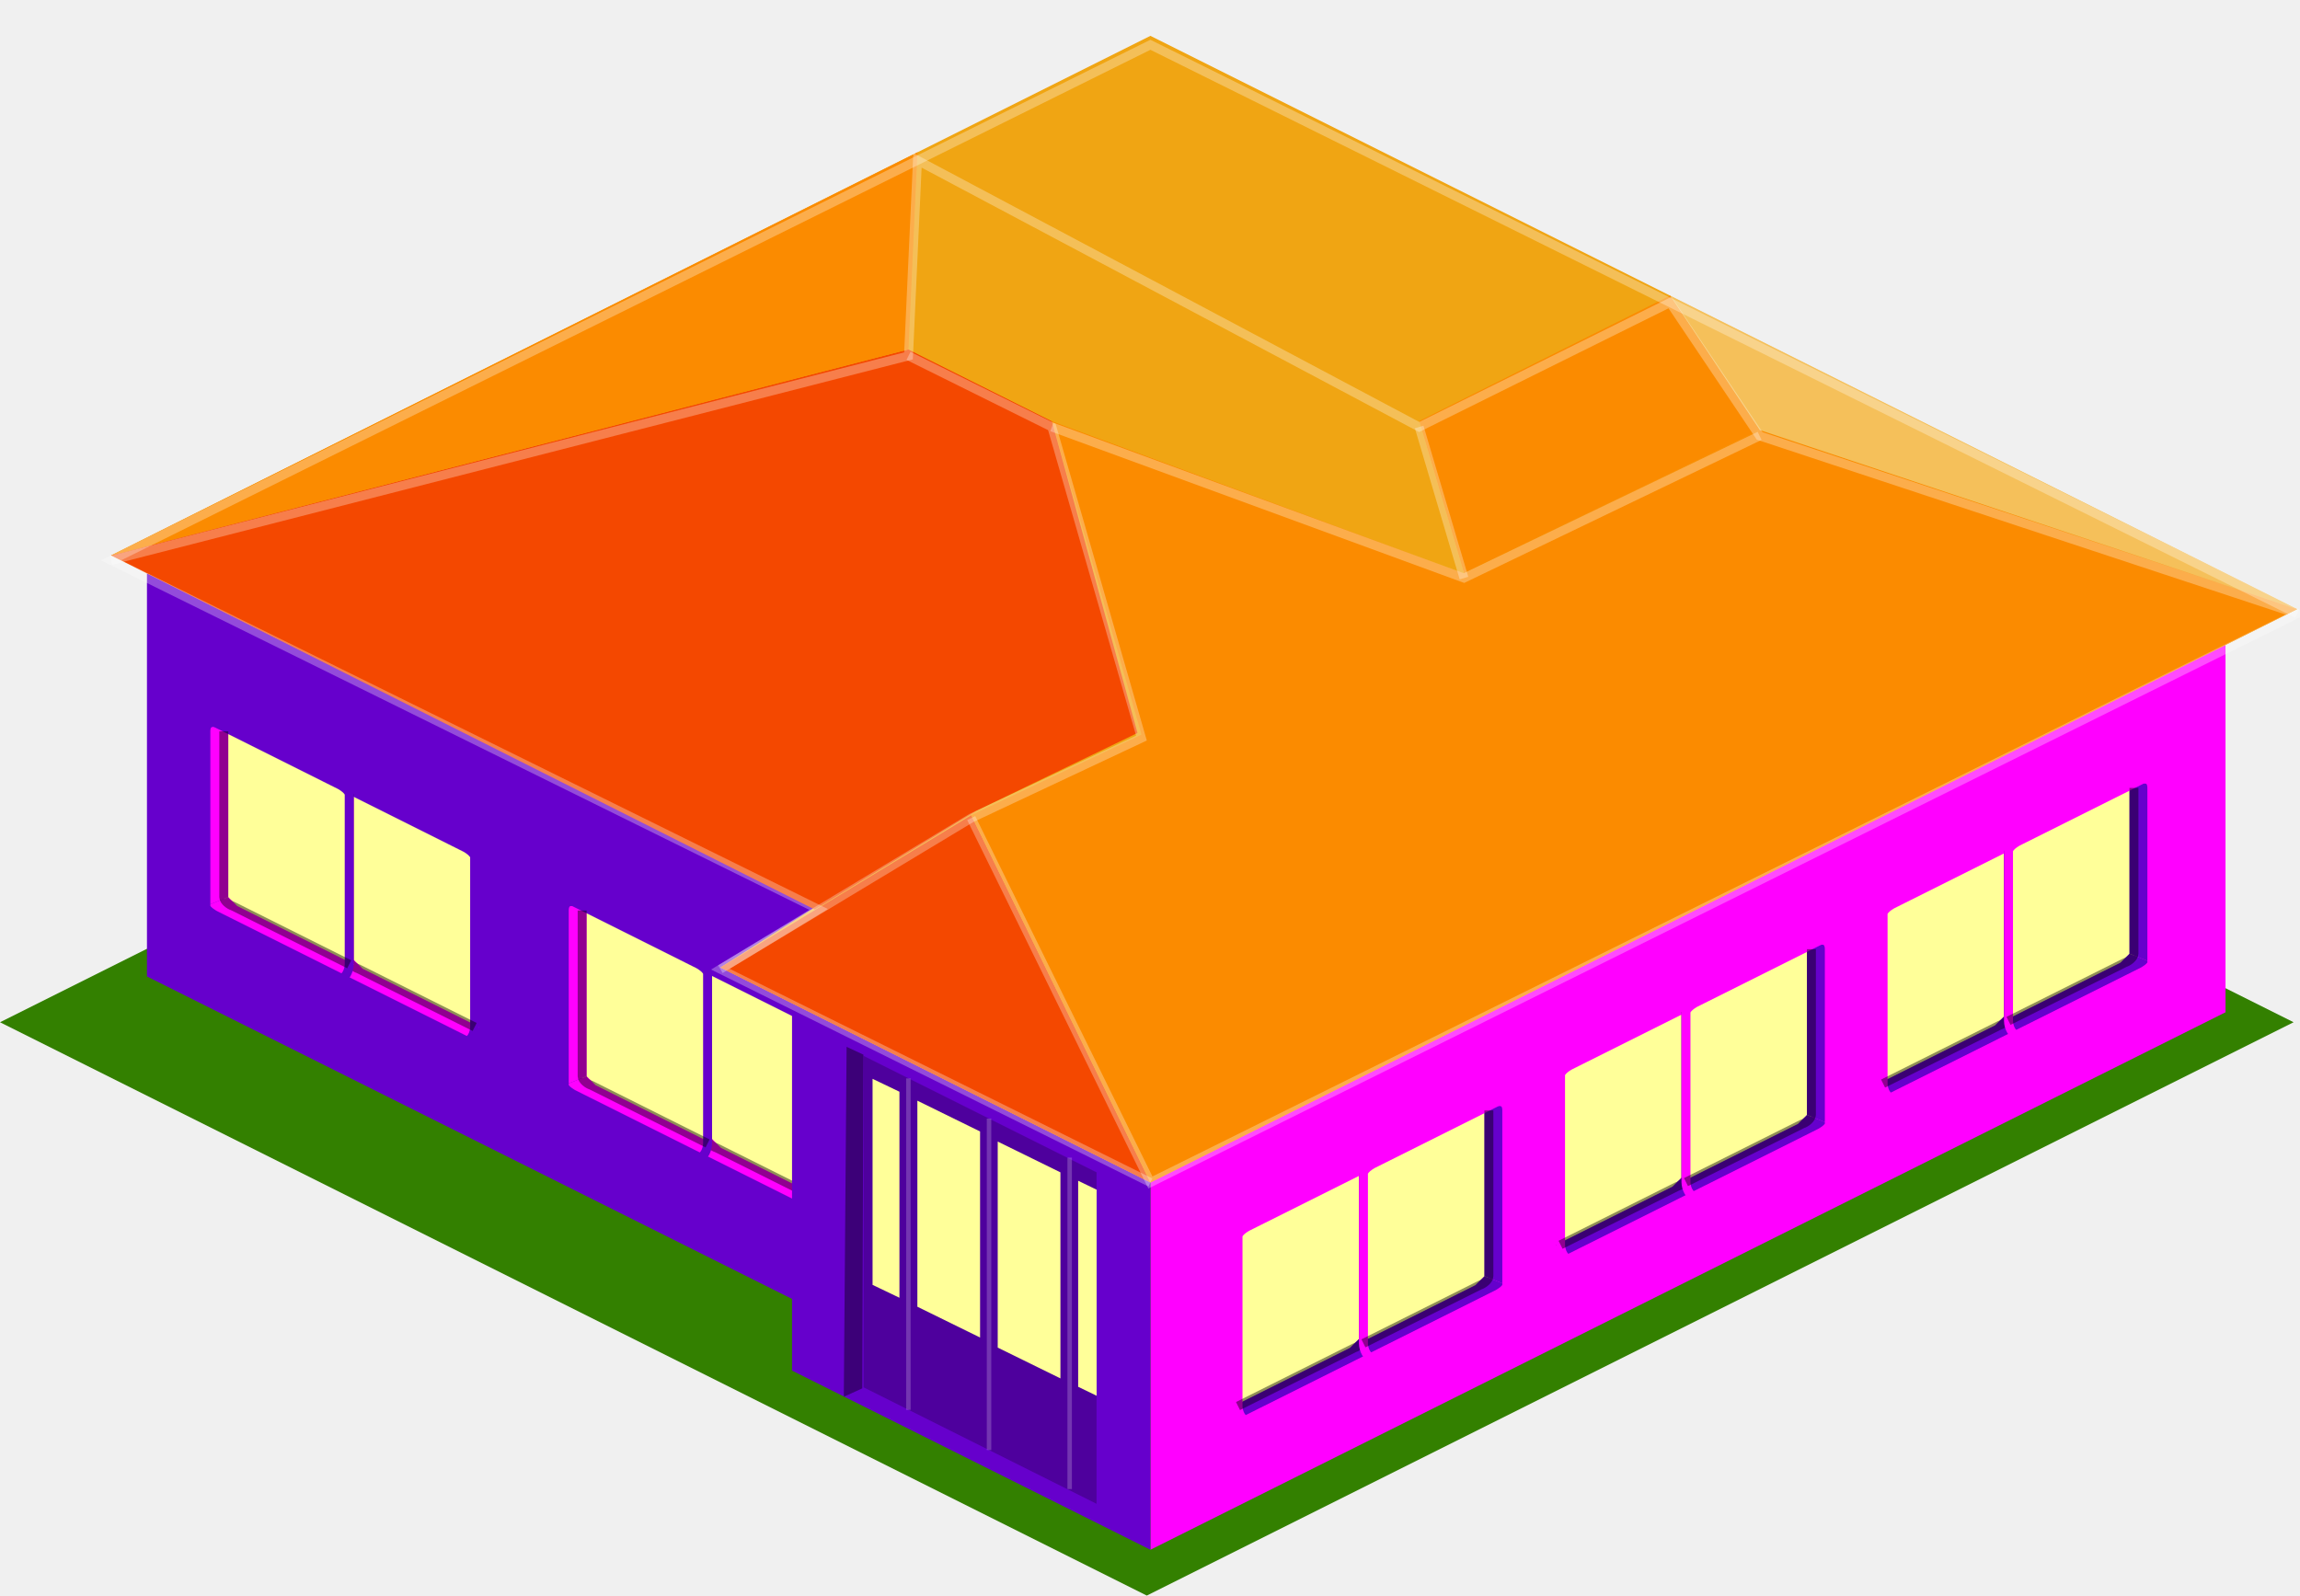
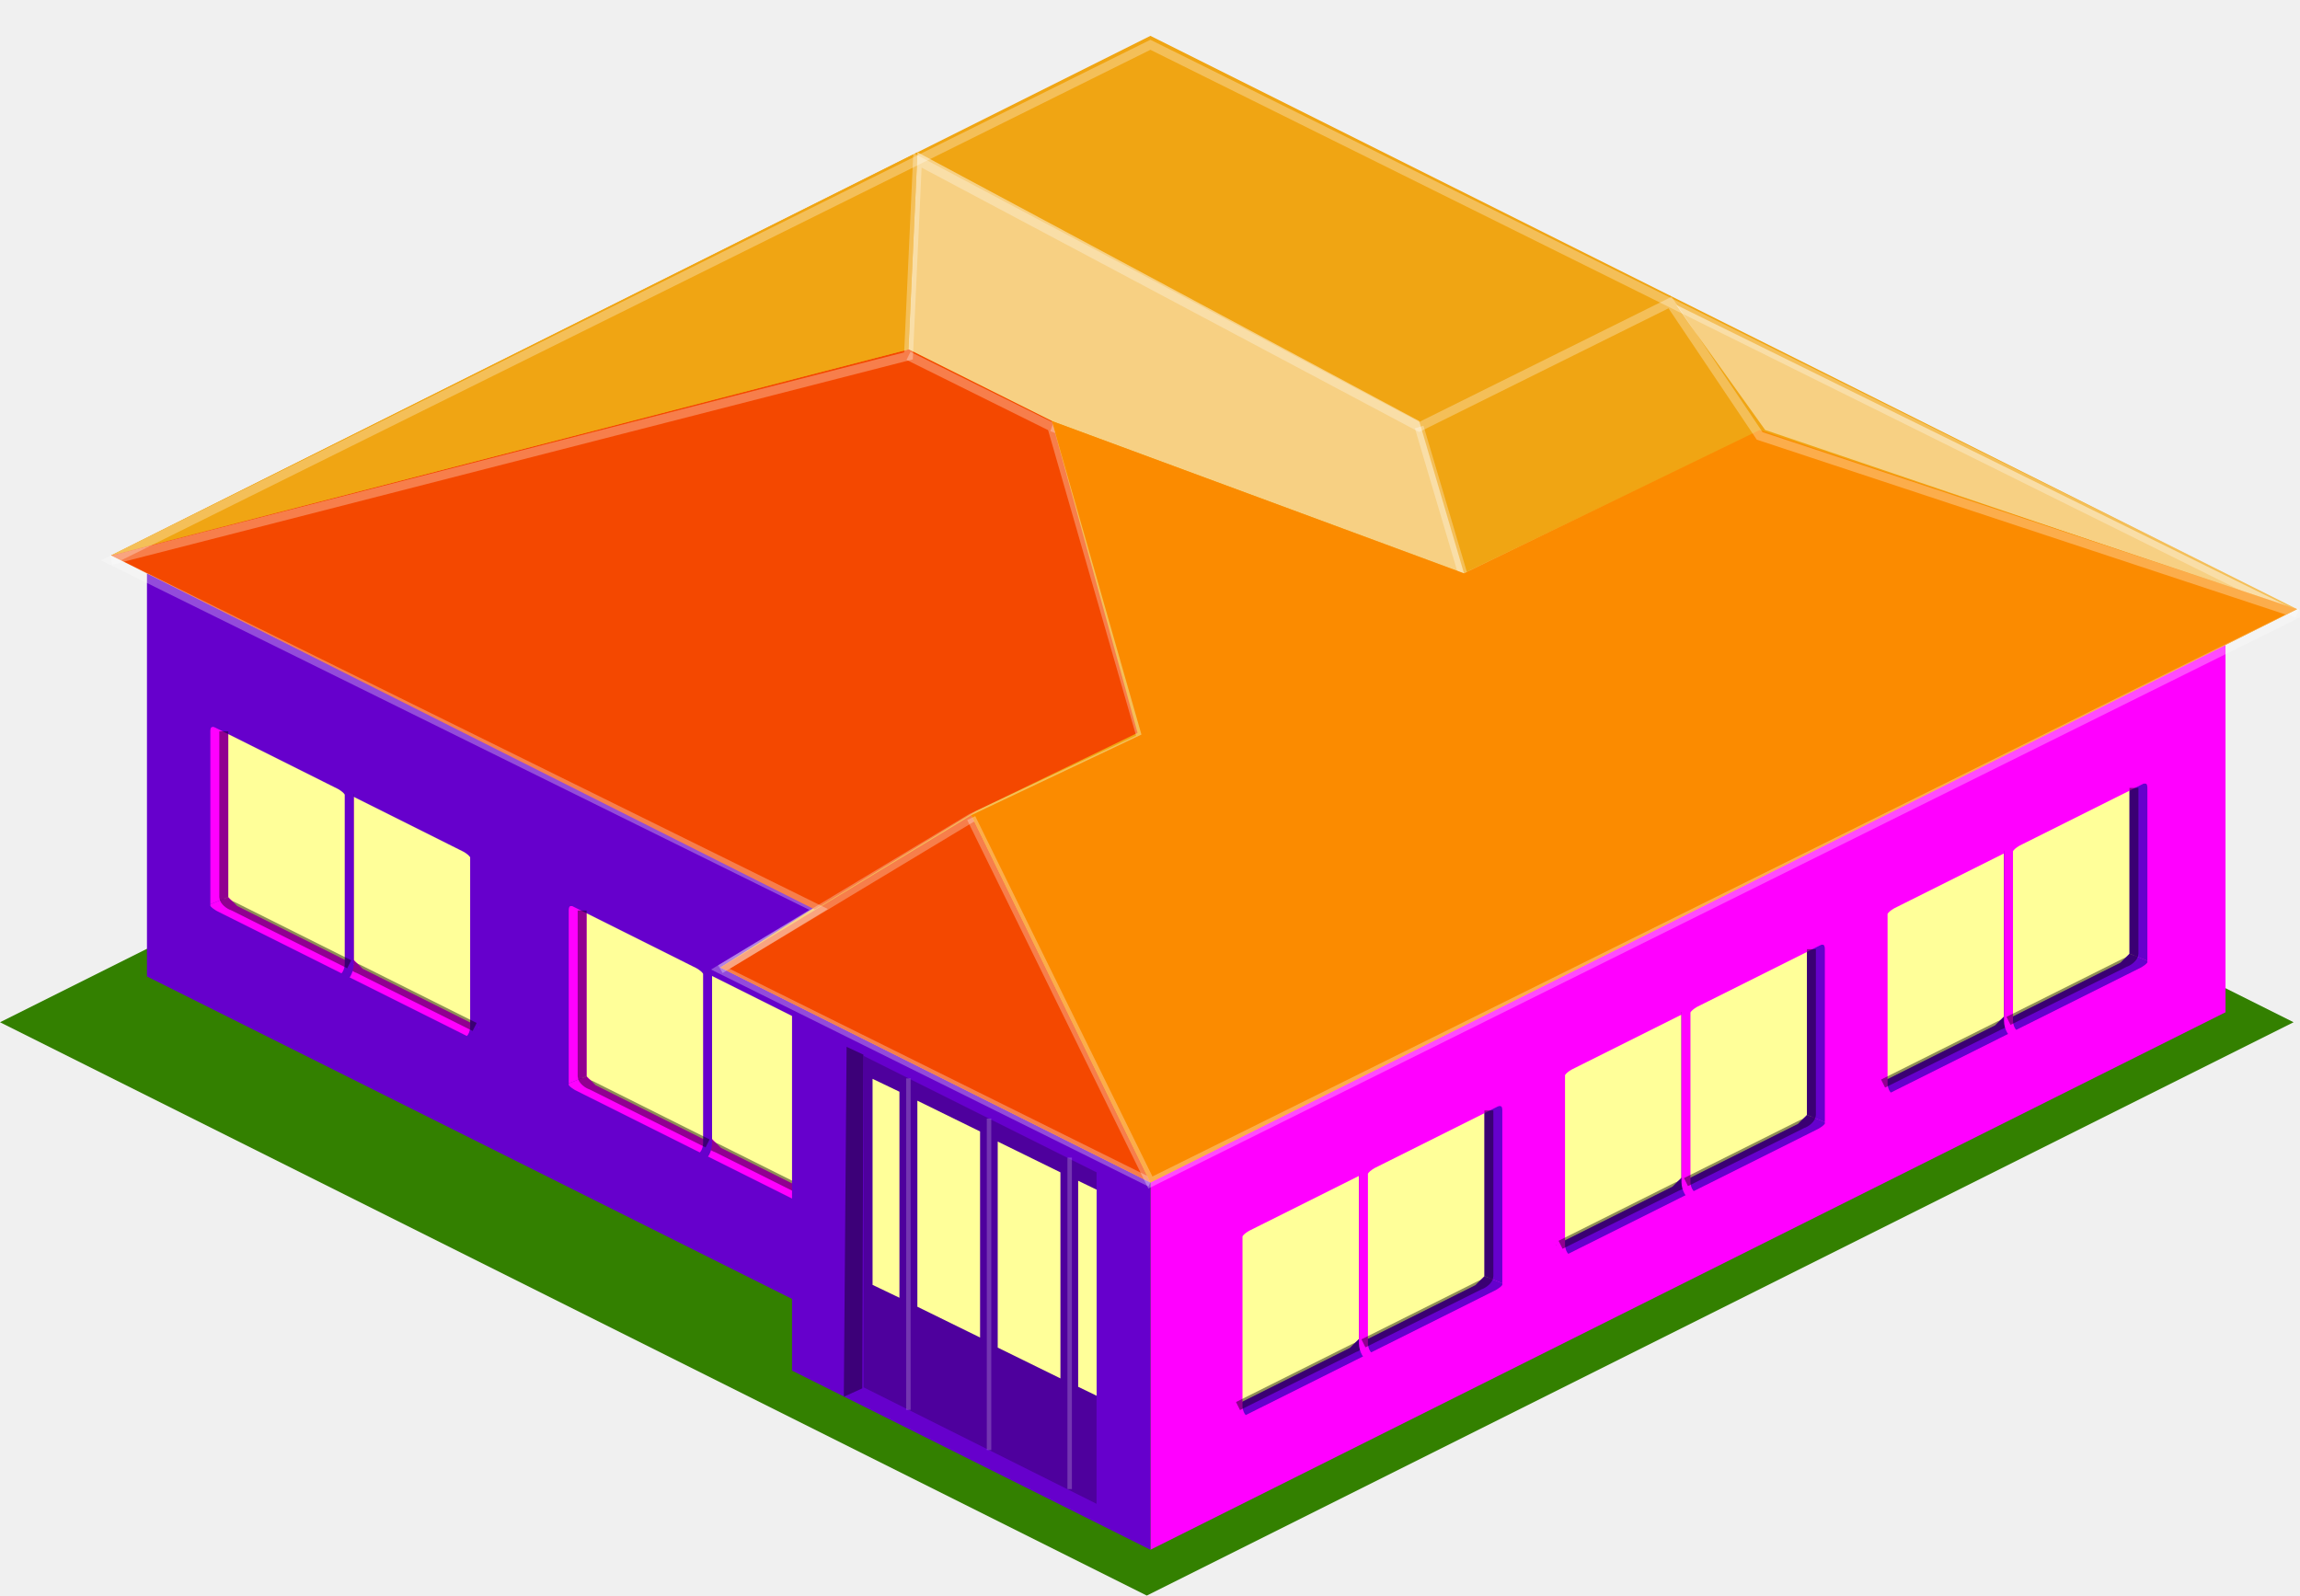
<svg xmlns="http://www.w3.org/2000/svg" width="256.716" height="178.114" id="svg2" version="1.1">
  <defs id="defs4" />
  <g id="layer1" transform="translate(2107.022,-619.3622)">
    <g style="display:none" id="g12564" transform="translate(-3352.5,-69)">
      <g id="g9211" transform="translate(902,-51)">
        <path id="path8754" d="m -237,710.862 128,-64" style="fill:none;stroke:#6fd01d;stroke-width:1px;stroke-linecap:butt;stroke-linejoin:miter;stroke-opacity:1" />
        <path id="path8766" d="m -349,654.862 128,-64" style="fill:none;stroke:#6fd01d;stroke-width:1px;stroke-linecap:butt;stroke-linejoin:miter;stroke-opacity:1" />
        <path id="path8774" d="m -253,702.862 128,-64" style="fill:none;stroke:#6fd01d;stroke-width:1px;stroke-linecap:butt;stroke-linejoin:miter;stroke-opacity:1" />
        <path id="path8778" d="m -285,686.862 128,-64" style="fill:none;stroke:#6fd01d;stroke-width:1px;stroke-linecap:butt;stroke-linejoin:miter;stroke-opacity:1" />
        <path id="path9018" d="m -365,646.862 128,-64" style="fill:none;stroke:#6fd01d;stroke-width:1px;stroke-linecap:butt;stroke-linejoin:miter;stroke-opacity:1" />
        <path style="fill:none;stroke:#6fd01d;stroke-width:1px;stroke-linecap:butt;stroke-linejoin:miter;stroke-opacity:1" d="m -333,662.862 128,-64" id="path9069" />
        <path style="fill:none;stroke:#6fd01d;stroke-width:1px;stroke-linecap:butt;stroke-linejoin:miter;stroke-opacity:1" d="m -269,694.862 128,-64" id="path9071" />
        <path style="fill:none;stroke:#6fd01d;stroke-width:1px;stroke-linecap:butt;stroke-linejoin:miter;stroke-opacity:1" d="m -317,670.862 128,-64" id="path9073" />
        <path style="fill:none;stroke:#6fd01d;stroke-width:1px;stroke-linecap:butt;stroke-linejoin:miter;stroke-opacity:1" d="m -301,678.862 128,-64" id="path9209" />
      </g>
      <g id="g9222" transform="matrix(-1,0,0,1,428,-51)" style="stroke:#5ebd10;stroke-opacity:1">
        <path style="fill:none;stroke:#5ebd10;stroke-width:1px;stroke-linecap:butt;stroke-linejoin:miter;stroke-opacity:1" d="m -237,710.862 128,-64" id="path9224" />
        <path style="fill:none;stroke:#5ebd10;stroke-width:1px;stroke-linecap:butt;stroke-linejoin:miter;stroke-opacity:1" d="m -349,654.862 128,-64" id="path9226" />
        <path style="fill:none;stroke:#5ebd10;stroke-width:1px;stroke-linecap:butt;stroke-linejoin:miter;stroke-opacity:1" d="m -253,702.862 128,-64" id="path9228" />
        <path style="fill:none;stroke:#5ebd10;stroke-width:1px;stroke-linecap:butt;stroke-linejoin:miter;stroke-opacity:1" d="m -285,686.862 128,-64" id="path9230" />
        <path style="fill:none;stroke:#5ebd10;stroke-width:1px;stroke-linecap:butt;stroke-linejoin:miter;stroke-opacity:1" d="m -365,646.862 128,-64" id="path9232" />
        <path id="path9234" d="m -333,662.862 128,-64" style="fill:none;stroke:#5ebd10;stroke-width:1px;stroke-linecap:butt;stroke-linejoin:miter;stroke-opacity:1" />
        <path id="path9236" d="m -269,694.862 128,-64" style="fill:none;stroke:#5ebd10;stroke-width:1px;stroke-linecap:butt;stroke-linejoin:miter;stroke-opacity:1" />
        <path id="path9238" d="m -317,670.862 128,-64" style="fill:none;stroke:#5ebd10;stroke-width:1px;stroke-linecap:butt;stroke-linejoin:miter;stroke-opacity:1" />
        <path id="path9240" d="m -301,678.862 128,-64" style="fill:none;stroke:#5ebd10;stroke-width:1px;stroke-linecap:butt;stroke-linejoin:miter;stroke-opacity:1" />
      </g>
    </g>
    <rect y="1854.803" x="-357.81" height="143.108" width="143.108" id="rect3920" style="fill:#338000;fill-opacity:1;stroke:none" transform="matrix(0.8944272,0.4472136,-0.8944272,0.4472136,0,0)" />
    <path style="fill:#6600cc;fill-opacity:1;stroke:none" d="m -2018.619,764.362 -72,-36 0,-45 76,38" id="path4657" />
    <path style="fill:#ff00ff;fill-opacity:1;stroke:none" d="m -1978.619,742.362 0,50 120,-60 0,-45 z" id="path4653" />
    <g id="g6259" transform="translate(-32.36233,-22.96194)">
      <g transform="translate(707.4603,190.035)" id="g6261">
        <path style="fill:#ffff99;fill-opacity:1;stroke:none" d="m -2689.14,567.49 -14,-7 0,20 14,7 z" id="path6263" />
        <g transform="matrix(-1,0,0,1,-2458.142,478.4293)" id="g6265">
          <g id="g6267">
            <g id="g6269">
              <path style="fill:#ff00ff;stroke:none" d="m 246,82 1,0 0,20 -2.5,-1 0,-18.5 z" id="path6271" />
              <path style="fill:#ff00ff;stroke:none" d="m 244.5,101 -1,1 -13,6.5 1,1.5 14.5,-7 1,-1 z" id="path6273" />
              <path style="fill:none;stroke:#6600cc;stroke-width:1px;stroke-linecap:butt;stroke-linejoin:miter;stroke-opacity:1" d="m 231,89.5 c 0,0 0.019,-0.434 1,-1 l 14,-7 c 0,0 1,-0.22 1,1 l 0,19.5 c 0,0.47 -1,1 -1,1 l -14,7 c -0.573,0.153 -1,-0.812 -1,-1.5 z" id="path6275" />
              <path style="opacity:0.435;fill:none;stroke:#000000;stroke-width:1px;stroke-linecap:butt;stroke-linejoin:miter;stroke-opacity:1" d="m 231,108.5 13,-6.5 c 0.353,-0.095 1,-0.561 1,-1 l 0,-18.5" id="path6277" />
            </g>
          </g>
        </g>
      </g>
      <g id="g6279" transform="translate(693.4603,183.035)">
        <path id="path6281" d="m -2689.14,567.49 -14,-7 0,20 14,7 z" style="fill:#ffff99;fill-opacity:1;stroke:none" />
        <g id="g6283" transform="matrix(-1,0,0,1,-2458.142,478.4293)">
          <g id="g6285">
            <g id="g6287">
              <path id="path6289" d="m 246,82 1,0 0,20 -2.5,-1 0,-18.5 z" style="fill:#ff00ff;stroke:none" />
              <path id="path6291" d="m 244.5,101 -1,1 -13,6.5 1,1.5 14.5,-7 1,-1 z" style="fill:#ff00ff;stroke:none" />
              <path id="path6293" d="m 231,89.5 c 0,0 0.019,-0.434 1,-1 l 14,-7 c 0,0 1,-0.22 1,1 l 0,19.5 c 0,0.47 -1,1 -1,1 l -14,7 c -0.573,0.153 -1,-0.812 -1,-1.5 z" style="fill:none;stroke:#6600cc;stroke-width:1px;stroke-linecap:butt;stroke-linejoin:miter;stroke-opacity:1" />
              <path id="path6295" d="m 231,108.5 13,-6.5 c 0.353,-0.095 1,-0.561 1,-1 l 0,-18.5" style="opacity:0.435;fill:none;stroke:#000000;stroke-width:1px;stroke-linecap:butt;stroke-linejoin:miter;stroke-opacity:1" />
            </g>
          </g>
        </g>
      </g>
    </g>
    <path style="fill:#6600cc;fill-opacity:1;stroke:none" d="m -2018.619,727.362 40,20 0,45 -40,-20 z" id="path4655" />
-     <g transform="translate(0,50)" id="g26128">
-       <path id="path4622" d="m -2094.619,631.362 79,39 -11,7 48,24 128,-64 -128,-64 z" style="fill:#f0a513;fill-opacity:1;stroke:none" />
-       <path id="path4041" d="m -2026.619,677.362 28,-17 20,41 z" style="fill:#f44800;fill-opacity:1;stroke:none" />
-       <path id="path4043" d="m -1998.619,660.362 20,41 128,-64 -60,-20 -33,16 -46,-17 10,35 z" style="fill:#fb8b00;fill-opacity:1;stroke:none" />
-       <path id="path4047" d="m -1920.619,602.362 10,15 60,20 z" style="opacity:0.303;fill:#ffffff;fill-opacity:1;stroke:none" />
-       <path id="path4049" d="m -1920.619,602.362 -28,14 5,17 33,-16 z" style="fill:#fb8b00;fill-opacity:1;stroke:none" />
-       <path id="path4051" d="m -2094.619,631.362 89,-23 16,8 9.558,34.821 -18.027,8.71 -18,11 z" style="fill:#f44800;fill-opacity:1;stroke:none" />
-       <path id="path4057" d="m -2005.619,608.362 1,-22 56,30 5,17 -46,-17 z" style="fill:#f0a513;fill-opacity:1;stroke:none" />
-       <path id="path4059" d="m -2094.619,631.362 90,-45 -1,22 z" style="fill:#fb8b00;fill-opacity:1;stroke:none" />
-       <path id="path4635" d="m -2094.619,631.909 89,-22.82 1,-21.828 56,29.766 28,-13.891 10,14.883 60,19.844 -128,63.5 -20,-40.68" style="opacity:0.294;fill:none;stroke:#ffffff;stroke-width:1px;stroke-linecap:butt;stroke-linejoin:miter;stroke-opacity:1" />
-       <path id="path4637" d="m -1850.619,637.862 -128,-63.5 -116,57.547 78.969,38.977 -10.969,6.664 48,23.812" style="opacity:0.294;fill:none;stroke:#ffffff;stroke-width:1px;stroke-linecap:butt;stroke-linejoin:miter;stroke-opacity:1" />
-       <path id="path4639" d="m -2026.619,677.55 28,-16.867 19,-8.93 -10,-34.727 -16,-7.938" style="opacity:0.294;fill:none;stroke:#ffffff;stroke-width:1px;stroke-linecap:butt;stroke-linejoin:miter;stroke-opacity:1" />
-       <path id="path4641" d="m -1989.619,617.026 46,16.867 33,-15.875" style="opacity:0.294;fill:none;stroke:#ffffff;stroke-width:1px;stroke-linecap:butt;stroke-linejoin:miter;stroke-opacity:1" />
-       <path id="path4643" d="m -1948.619,617.026 5,16.867" style="opacity:0.294;fill:none;stroke:#ffffff;stroke-width:1px;stroke-linecap:butt;stroke-linejoin:miter;stroke-opacity:1" />
-     </g>
    <g transform="translate(-25.61872,15)" id="g6057">
      <g transform="translate(733.375,174.625)" id="g6059">
        <path style="fill:#ffff99;fill-opacity:1;stroke:none" d="m -2640.599,549.254 14,-7 0,20 -14,7 z" id="path6061" />
        <g transform="translate(-2871.597,460.1937)" id="g6063">
          <g id="g6065">
            <g id="g6067">
              <path style="fill:#6600cc;stroke:none" d="m 246,82 1,0 0,20 -2.5,-1 0,-18.5 z" id="path6069" />
              <path style="fill:#6600cc;stroke:none" d="m 244.5,101 -1,1 -13,6.5 1,1.5 14.5,-7 1,-1 z" id="path6071" />
              <path style="fill:none;stroke:#ff00ff;stroke-width:1px;stroke-linecap:butt;stroke-linejoin:miter;stroke-opacity:1" d="m 231,89.5 c 0,0 0.019,-0.434 1,-1 l 14,-7 c 0,0 1,-0.22 1,1 l 0,19.5 c 0,0.47 -1,1 -1,1 l -14,7 c -0.573,0.153 -1,-0.812 -1,-1.5 z" id="path6073" />
              <path style="opacity:0.435;fill:none;stroke:#000000;stroke-width:1px;stroke-linecap:butt;stroke-linejoin:miter;stroke-opacity:1" d="m 231,108.5 13,-6.5 c 0.353,-0.095 1,-0.561 1,-1 l 0,-18.5" id="path6075" />
            </g>
          </g>
        </g>
      </g>
      <g id="g6077" transform="translate(747.375,167.625)">
        <path id="path6079" d="m -2640.599,549.254 14,-7 0,20 -14,7 z" style="fill:#ffff99;fill-opacity:1;stroke:none" />
        <g id="g6081" transform="translate(-2871.597,460.1937)">
          <g id="g6083">
            <g id="g6085">
              <path id="path6087" d="m 246,82 1,0 0,20 -2.5,-1 0,-18.5 z" style="fill:#6600cc;stroke:none" />
              <path id="path6089" d="m 244.5,101 -1,1 -13,6.5 1,1.5 14.5,-7 1,-1 z" style="fill:#6600cc;stroke:none" />
              <path id="path6091" d="m 231,89.5 c 0,0 0.019,-0.434 1,-1 l 14,-7 c 0,0 1,-0.22 1,1 l 0,19.5 c 0,0.47 -1,1 -1,1 l -14,7 c -0.573,0.153 -1,-0.812 -1,-1.5 z" style="fill:none;stroke:#ff00ff;stroke-width:1px;stroke-linecap:butt;stroke-linejoin:miter;stroke-opacity:1" />
              <path id="path6093" d="m 231,108.5 13,-6.5 c 0.353,-0.095 1,-0.561 1,-1 l 0,-18.5" style="opacity:0.435;fill:none;stroke:#000000;stroke-width:1px;stroke-linecap:butt;stroke-linejoin:miter;stroke-opacity:1" />
            </g>
          </g>
        </g>
      </g>
    </g>
    <g id="g6095" transform="translate(-61.61872,33)">
      <g id="g6097" transform="translate(733.375,174.625)">
        <path id="path6099" d="m -2640.599,549.254 14,-7 0,20 -14,7 z" style="fill:#ffff99;fill-opacity:1;stroke:none" />
        <g id="g6101" transform="translate(-2871.597,460.1937)">
          <g id="g6103">
            <g id="g6105">
              <path id="path6107" d="m 246,82 1,0 0,20 -2.5,-1 0,-18.5 z" style="fill:#6600cc;stroke:none" />
              <path id="path6109" d="m 244.5,101 -1,1 -13,6.5 1,1.5 14.5,-7 1,-1 z" style="fill:#6600cc;stroke:none" />
              <path id="path6111" d="m 231,89.5 c 0,0 0.019,-0.434 1,-1 l 14,-7 c 0,0 1,-0.22 1,1 l 0,19.5 c 0,0.47 -1,1 -1,1 l -14,7 c -0.573,0.153 -1,-0.812 -1,-1.5 z" style="fill:none;stroke:#ff00ff;stroke-width:1px;stroke-linecap:butt;stroke-linejoin:miter;stroke-opacity:1" />
              <path id="path6113" d="m 231,108.5 13,-6.5 c 0.353,-0.095 1,-0.561 1,-1 l 0,-18.5" style="opacity:0.435;fill:none;stroke:#000000;stroke-width:1px;stroke-linecap:butt;stroke-linejoin:miter;stroke-opacity:1" />
            </g>
          </g>
        </g>
      </g>
      <g transform="translate(747.375,167.625)" id="g6115">
        <path style="fill:#ffff99;fill-opacity:1;stroke:none" d="m -2640.599,549.254 14,-7 0,20 -14,7 z" id="path6117" />
        <g transform="translate(-2871.597,460.1937)" id="g6119">
          <g id="g6121">
            <g id="g6123">
              <path style="fill:#6600cc;stroke:none" d="m 246,82 1,0 0,20 -2.5,-1 0,-18.5 z" id="path6125" />
              <path style="fill:#6600cc;stroke:none" d="m 244.5,101 -1,1 -13,6.5 1,1.5 14.5,-7 1,-1 z" id="path6127" />
              <path style="fill:none;stroke:#ff00ff;stroke-width:1px;stroke-linecap:butt;stroke-linejoin:miter;stroke-opacity:1" d="m 231,89.5 c 0,0 0.019,-0.434 1,-1 l 14,-7 c 0,0 1,-0.22 1,1 l 0,19.5 c 0,0.47 -1,1 -1,1 l -14,7 c -0.573,0.153 -1,-0.812 -1,-1.5 z" id="path6129" />
              <path style="opacity:0.435;fill:none;stroke:#000000;stroke-width:1px;stroke-linecap:butt;stroke-linejoin:miter;stroke-opacity:1" d="m 231,108.5 13,-6.5 c 0.353,-0.095 1,-0.561 1,-1 l 0,-18.5" id="path6131" />
            </g>
          </g>
        </g>
      </g>
    </g>
    <g id="g6133" transform="translate(10.38128,-3)">
      <g id="g6135" transform="translate(733.375,174.625)">
        <path id="path6137" d="m -2640.599,549.254 14,-7 0,20 -14,7 z" style="fill:#ffff99;fill-opacity:1;stroke:none" />
        <g id="g6139" transform="translate(-2871.597,460.1937)">
          <g id="g6141">
            <g id="g6143">
              <path id="path6145" d="m 246,82 1,0 0,20 -2.5,-1 0,-18.5 z" style="fill:#6600cc;stroke:none" />
              <path id="path6147" d="m 244.5,101 -1,1 -13,6.5 1,1.5 14.5,-7 1,-1 z" style="fill:#6600cc;stroke:none" />
              <path id="path6149" d="m 231,89.5 c 0,0 0.019,-0.434 1,-1 l 14,-7 c 0,0 1,-0.22 1,1 l 0,19.5 c 0,0.47 -1,1 -1,1 l -14,7 c -0.573,0.153 -1,-0.812 -1,-1.5 z" style="fill:none;stroke:#ff00ff;stroke-width:1px;stroke-linecap:butt;stroke-linejoin:miter;stroke-opacity:1" />
              <path id="path6151" d="m 231,108.5 13,-6.5 c 0.353,-0.095 1,-0.561 1,-1 l 0,-18.5" style="opacity:0.435;fill:none;stroke:#000000;stroke-width:1px;stroke-linecap:butt;stroke-linejoin:miter;stroke-opacity:1" />
            </g>
          </g>
        </g>
      </g>
      <g transform="translate(747.375,167.625)" id="g6153">
        <path style="fill:#ffff99;fill-opacity:1;stroke:none" d="m -2640.599,549.254 14,-7 0,20 -14,7 z" id="path6155" />
        <g transform="translate(-2871.597,460.1937)" id="g6157">
          <g id="g6159">
            <g id="g6161">
              <path style="fill:#6600cc;stroke:none" d="m 246,82 1,0 0,20 -2.5,-1 0,-18.5 z" id="path6163" />
              <path style="fill:#6600cc;stroke:none" d="m 244.5,101 -1,1 -13,6.5 1,1.5 14.5,-7 1,-1 z" id="path6165" />
              <path style="fill:none;stroke:#ff00ff;stroke-width:1px;stroke-linecap:butt;stroke-linejoin:miter;stroke-opacity:1" d="m 231,89.5 c 0,0 0.019,-0.434 1,-1 l 14,-7 c 0,0 1,-0.22 1,1 l 0,19.5 c 0,0.47 -1,1 -1,1 l -14,7 c -0.573,0.153 -1,-0.812 -1,-1.5 z" id="path6167" />
              <path style="opacity:0.435;fill:none;stroke:#000000;stroke-width:1px;stroke-linecap:butt;stroke-linejoin:miter;stroke-opacity:1" d="m 231,108.5 13,-6.5 c 0.353,-0.095 1,-0.561 1,-1 l 0,-18.5" id="path6169" />
            </g>
          </g>
        </g>
      </g>
    </g>
    <g transform="translate(-72.36233,-42.96194)" id="g6221">
      <g id="g6223" transform="translate(707.4603,190.035)">
        <path id="path6225" d="m -2689.14,567.49 -14,-7 0,20 14,7 z" style="fill:#ffff99;fill-opacity:1;stroke:none" />
        <g id="g6227" transform="matrix(-1,0,0,1,-2458.142,478.4293)">
          <g id="g6229">
            <g id="g6231">
              <path id="path6233" d="m 246,82 1,0 0,20 -2.5,-1 0,-18.5 z" style="fill:#ff00ff;stroke:none" />
              <path id="path6235" d="m 244.5,101 -1,1 -13,6.5 1,1.5 14.5,-7 1,-1 z" style="fill:#ff00ff;stroke:none" />
              <path id="path6237" d="m 231,89.5 c 0,0 0.019,-0.434 1,-1 l 14,-7 c 0,0 1,-0.22 1,1 l 0,19.5 c 0,0.47 -1,1 -1,1 l -14,7 c -0.573,0.153 -1,-0.812 -1,-1.5 z" style="fill:none;stroke:#6600cc;stroke-width:1px;stroke-linecap:butt;stroke-linejoin:miter;stroke-opacity:1" />
              <path id="path6239" d="m 231,108.5 13,-6.5 c 0.353,-0.095 1,-0.561 1,-1 l 0,-18.5" style="opacity:0.435;fill:none;stroke:#000000;stroke-width:1px;stroke-linecap:butt;stroke-linejoin:miter;stroke-opacity:1" />
            </g>
          </g>
        </g>
      </g>
      <g transform="translate(693.4603,183.035)" id="g6241">
        <path style="fill:#ffff99;fill-opacity:1;stroke:none" d="m -2689.14,567.49 -14,-7 0,20 14,7 z" id="path6243" />
        <g transform="matrix(-1,0,0,1,-2458.142,478.4293)" id="g6245">
          <g id="g6247">
            <g id="g6249">
              <path style="fill:#ff00ff;stroke:none" d="m 246,82 1,0 0,20 -2.5,-1 0,-18.5 z" id="path6251" />
              <path style="fill:#ff00ff;stroke:none" d="m 244.5,101 -1,1 -13,6.5 1,1.5 14.5,-7 1,-1 z" id="path6253" />
              <path style="fill:none;stroke:#6600cc;stroke-width:1px;stroke-linecap:butt;stroke-linejoin:miter;stroke-opacity:1" d="m 231,89.5 c 0,0 0.019,-0.434 1,-1 l 14,-7 c 0,0 1,-0.22 1,1 l 0,19.5 c 0,0.47 -1,1 -1,1 l -14,7 c -0.573,0.153 -1,-0.812 -1,-1.5 z" id="path6255" />
              <path style="opacity:0.435;fill:none;stroke:#000000;stroke-width:1px;stroke-linecap:butt;stroke-linejoin:miter;stroke-opacity:1" d="m 231,108.5 13,-6.5 c 0.353,-0.095 1,-0.561 1,-1 l 0,-18.5" id="path6257" />
            </g>
          </g>
        </g>
      </g>
    </g>
    <g id="g8212" transform="translate(526.3701,13.86824)">
      <g id="g8214" transform="translate(-4,0)">
        <path style="opacity:0.231;fill:#000000;stroke:none" d="m -2533,760.362 26,13 0,-37 -26,-13 z" id="path8216" />
        <path style="opacity:0.414;fill:#000000;stroke:none" d="m -428.188,142.051 2.062,-0.938 0.125,-37.25 -1.875,-0.875 z" id="path8218" transform="translate(-2107.022,619.3622)" />
        <path style="opacity:0.178;fill:none;stroke:none" d="m -425.969,141 -2,1 28,14 0,-2 -26,-13 z" transform="translate(-2107.022,619.3622)" id="path8220" />
        <path style="opacity:0.208;fill:#ffffff;fill-opacity:1;stroke:#ffffff;stroke-width:0.5;stroke-linecap:butt;stroke-linejoin:miter;stroke-miterlimit:4;stroke-opacity:1;stroke-dasharray:none" d="m -2528,725.876 0,37" id="path8222" />
        <path id="path8224" d="m -2510,734.716 0,37" style="opacity:0.208;fill:#ffffff;fill-opacity:1;stroke:#ffffff;stroke-width:0.5;stroke-linecap:butt;stroke-linejoin:miter;stroke-miterlimit:4;stroke-opacity:1;stroke-dasharray:none" />
        <path style="opacity:0.208;fill:#ffffff;fill-opacity:1;stroke:#ffffff;stroke-width:0.5;stroke-linecap:butt;stroke-linejoin:miter;stroke-miterlimit:4;stroke-opacity:1;stroke-dasharray:none" d="m -2519,730.362 0,37" id="path8226" />
        <path style="fill:#ffff99;fill-opacity:1;stroke:none" d="m -421.978,108 0,23 -3,-1.438 0,-23 z" id="path8228" transform="translate(-2107.022,619.3622)" />
        <path style="fill:#ffff99;fill-opacity:1;stroke:none" d="m -402.031,117.938 0,23 2.062,1 0,-23 -2.062,-1 z" transform="translate(-2107.022,619.3622)" id="path8230" />
        <path style="fill:#ffff99;fill-opacity:1;stroke:none" d="m -419.978,109 0,23 7,3.438 0,-23 -7,-3.438" id="path8232" transform="translate(-2107.022,619.3622)" />
        <path id="path8234" d="m -2518.031,732.925 0,23 7,3.438 0,-23 -7,-3.438" style="fill:#ffff99;fill-opacity:1;stroke:none" />
      </g>
    </g>
+     <g id="g3934" transform="translate(0,80)">
+       <path id="path4622" d="m -2094.619,601.362 79,39 -11,7 48,24 128,-64 -128,-64 z" style="fill:#f0a513;fill-opacity:1;stroke:none" />
+       <path id="path3164" d="m -1920,573.378 10,13.984 59,20 -69,-34" style="fill:#f7d083;fill-opacity:1;stroke:none" />
+       <path id="path4049" d="m -1920.619,572.362 -28,14 5,17 33,-16 z" style="fill:#f0a513;fill-opacity:1;stroke:none" />
+       <path id="path4057" d="m -2005.619,578.362 1,-22 56,30 5,17 -46,-17 z" style="fill:#f7d083;fill-opacity:1;stroke:none" />
+       <path id="path4041" d="m -2005.615,578.362 -89,23 78.531,39.531 18,-11 18.031,-8.719 -9.562,-34.812 -16,-8 z m 7,52 -28,17 48,24 -20,-41 z" style="fill:#f44800;fill-opacity:1;stroke:none" />
+       <path id="path4059" d="m -2094.619,601.362 90,-45 -1,22 z" style="fill:#f0a513;fill-opacity:1;stroke:none" />
+       <path id="path4637" d="m -1850.619,607.862 -128,-63.5 -116,57.547 78.969,38.977 -10.969,6.664 48,23.812" style="opacity:0.294;fill:none;stroke:#ffffff;stroke-width:1px;stroke-linecap:butt;stroke-linejoin:miter;stroke-opacity:1" />
+       <path id="path4639" d="m -2026.619,647.55 28,-16.867 19,-8.93 -10,-34.727 -16,-7.938" style="opacity:0.294;fill:none;stroke:#ffffff;stroke-width:1px;stroke-linecap:butt;stroke-linejoin:miter;stroke-opacity:1" />
+       <path id="path4641" d="m -1989.619,587.026 46,16.867 33,-15.875" style="opacity:0.294;fill:none;stroke:#ffffff;stroke-width:1px;stroke-linecap:butt;stroke-linejoin:miter;stroke-opacity:1" />
+       <path id="path4643" d="m -1948.619,587.026 5,16.867" style="opacity:0.294;fill:none;stroke:#ffffff;stroke-width:1px;stroke-linecap:butt;stroke-linejoin:miter;stroke-opacity:1" />
+       <path id="path4043" d="m -1998.619,630.362 20,41 128,-64 -60,-20 -33,16 -46,-17 10,35 z" style="fill:#fb8b00;fill-opacity:1;stroke:none" />
+       <path id="path4635" d="m -2094.619,601.909 89,-22.82 1,-21.828 56,29.766 28,-13.891 10,14.883 60,19.844 -128,63.5 -20,-40.68" style="opacity:0.294;fill:none;stroke:#ffffff;stroke-width:1px;stroke-linecap:butt;stroke-linejoin:miter;stroke-opacity:1" />
+     </g>
  </g>
</svg>
